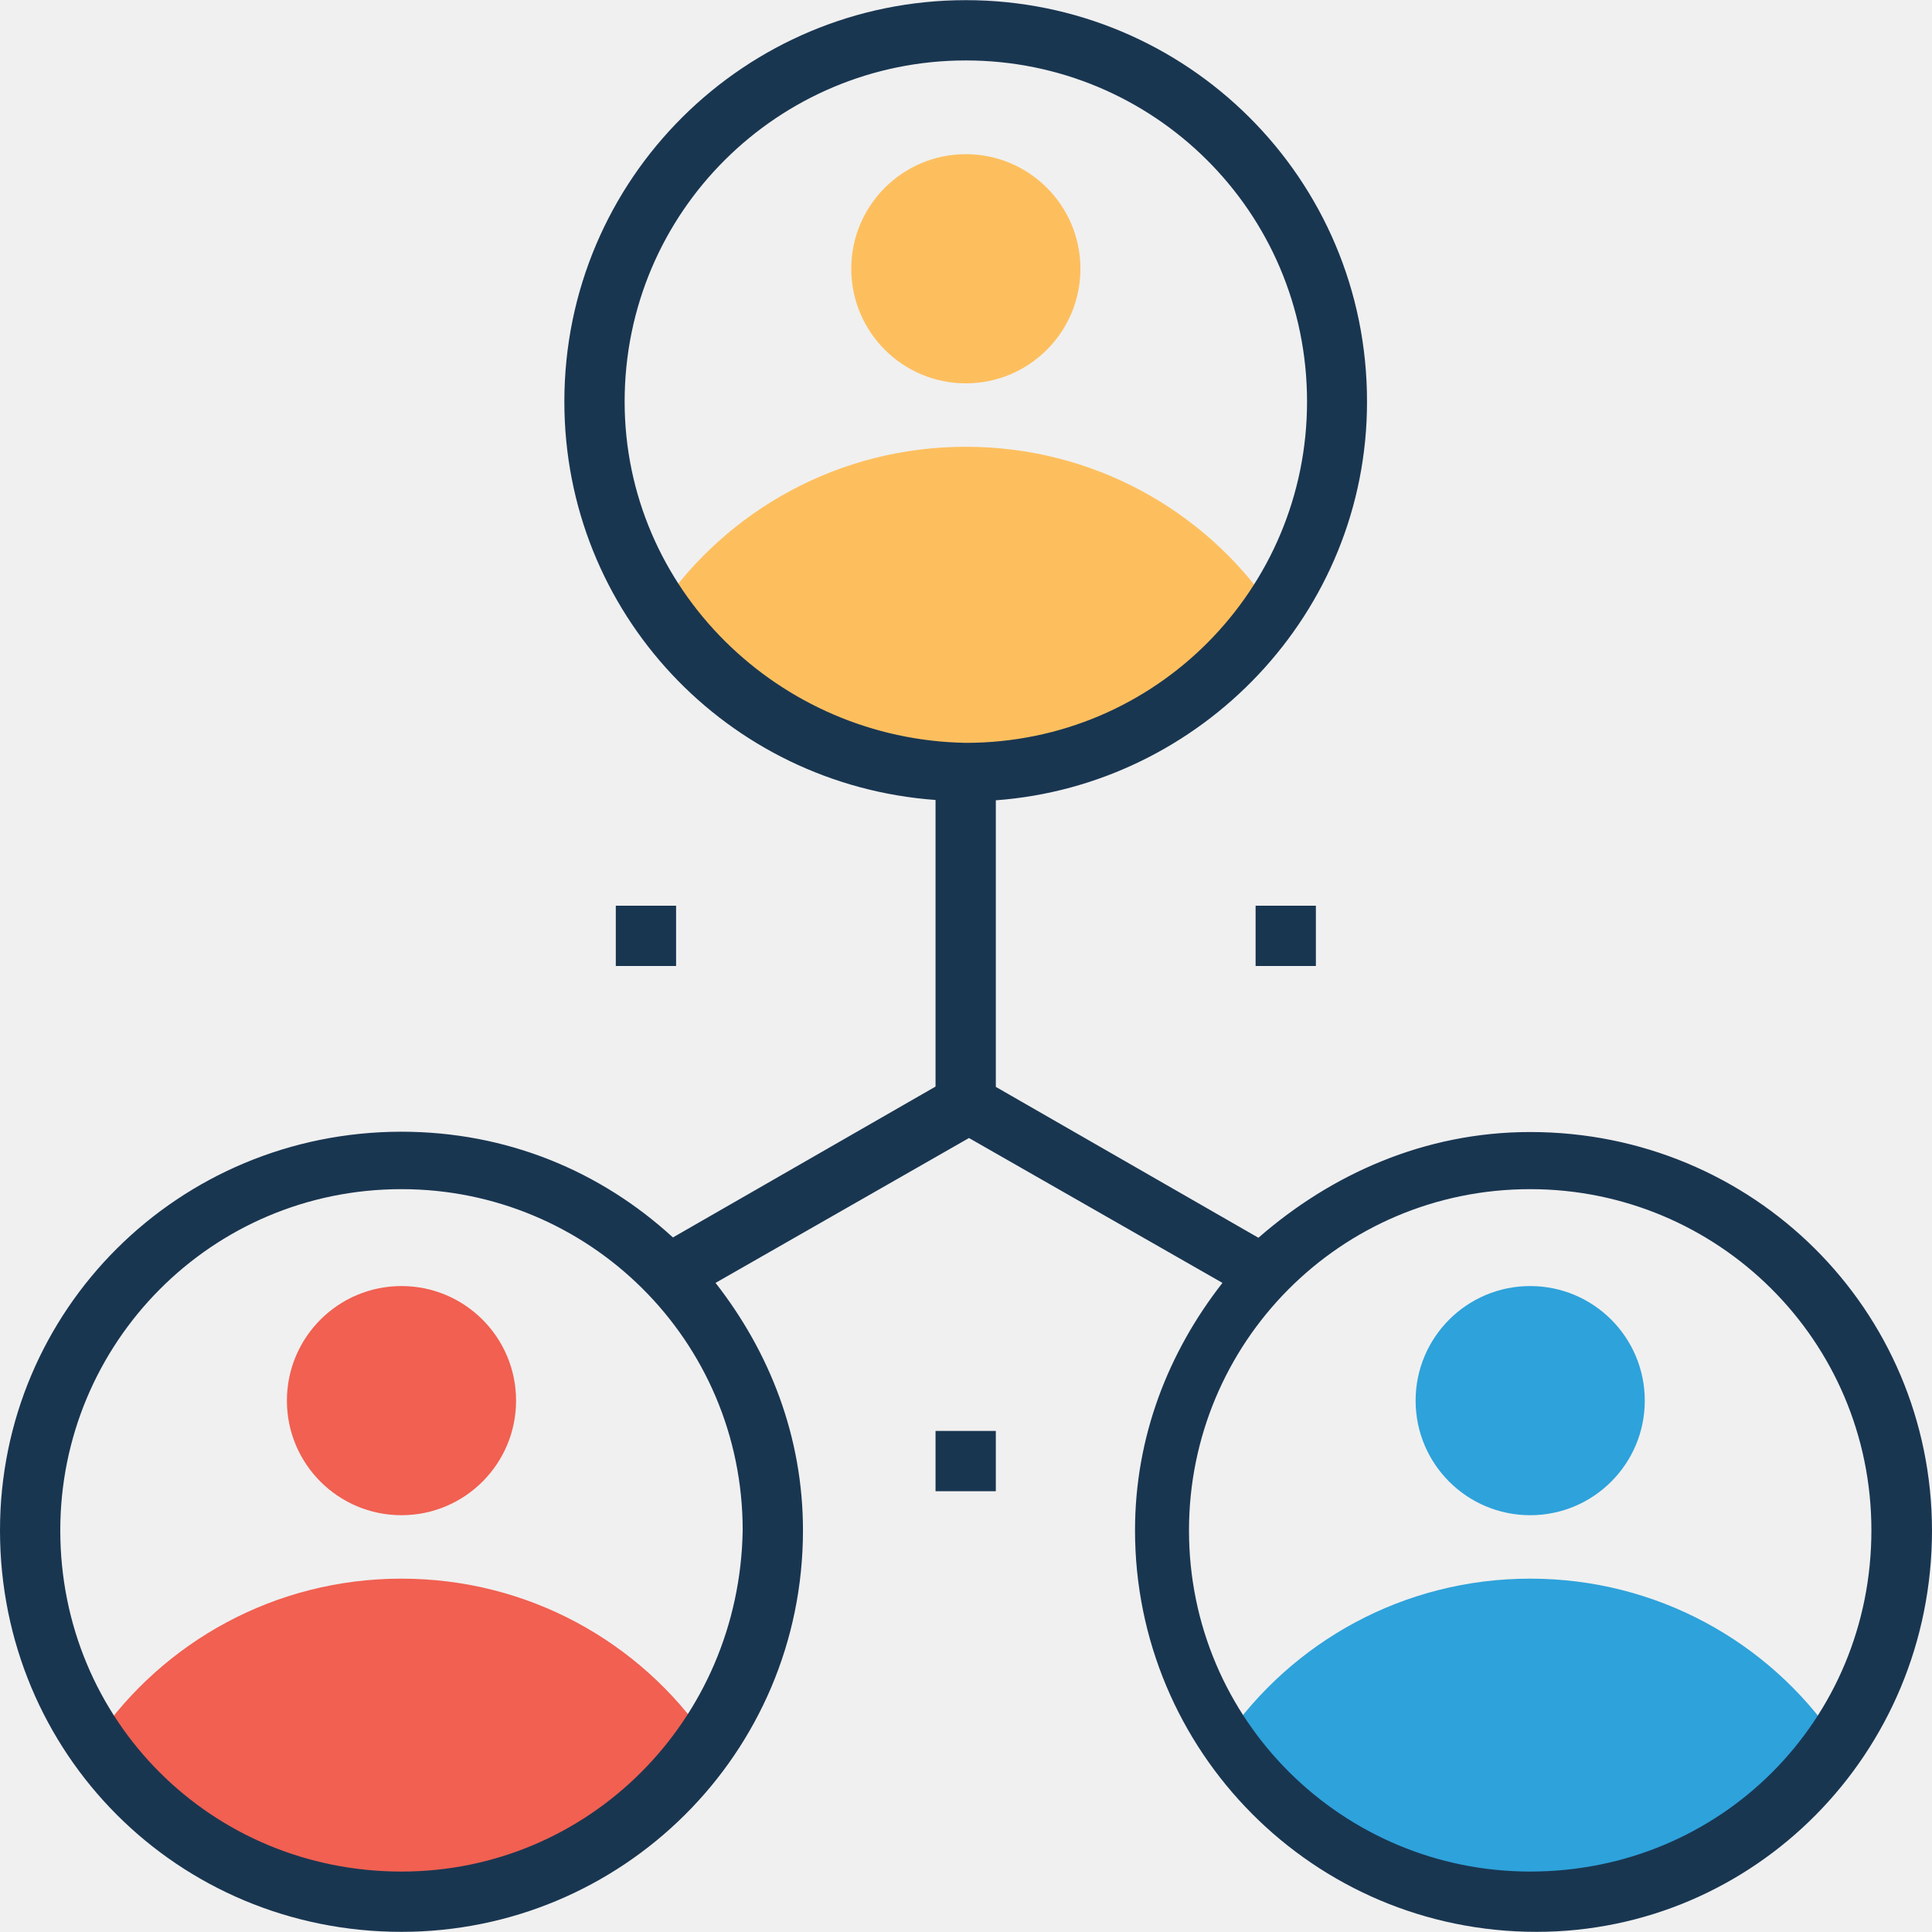
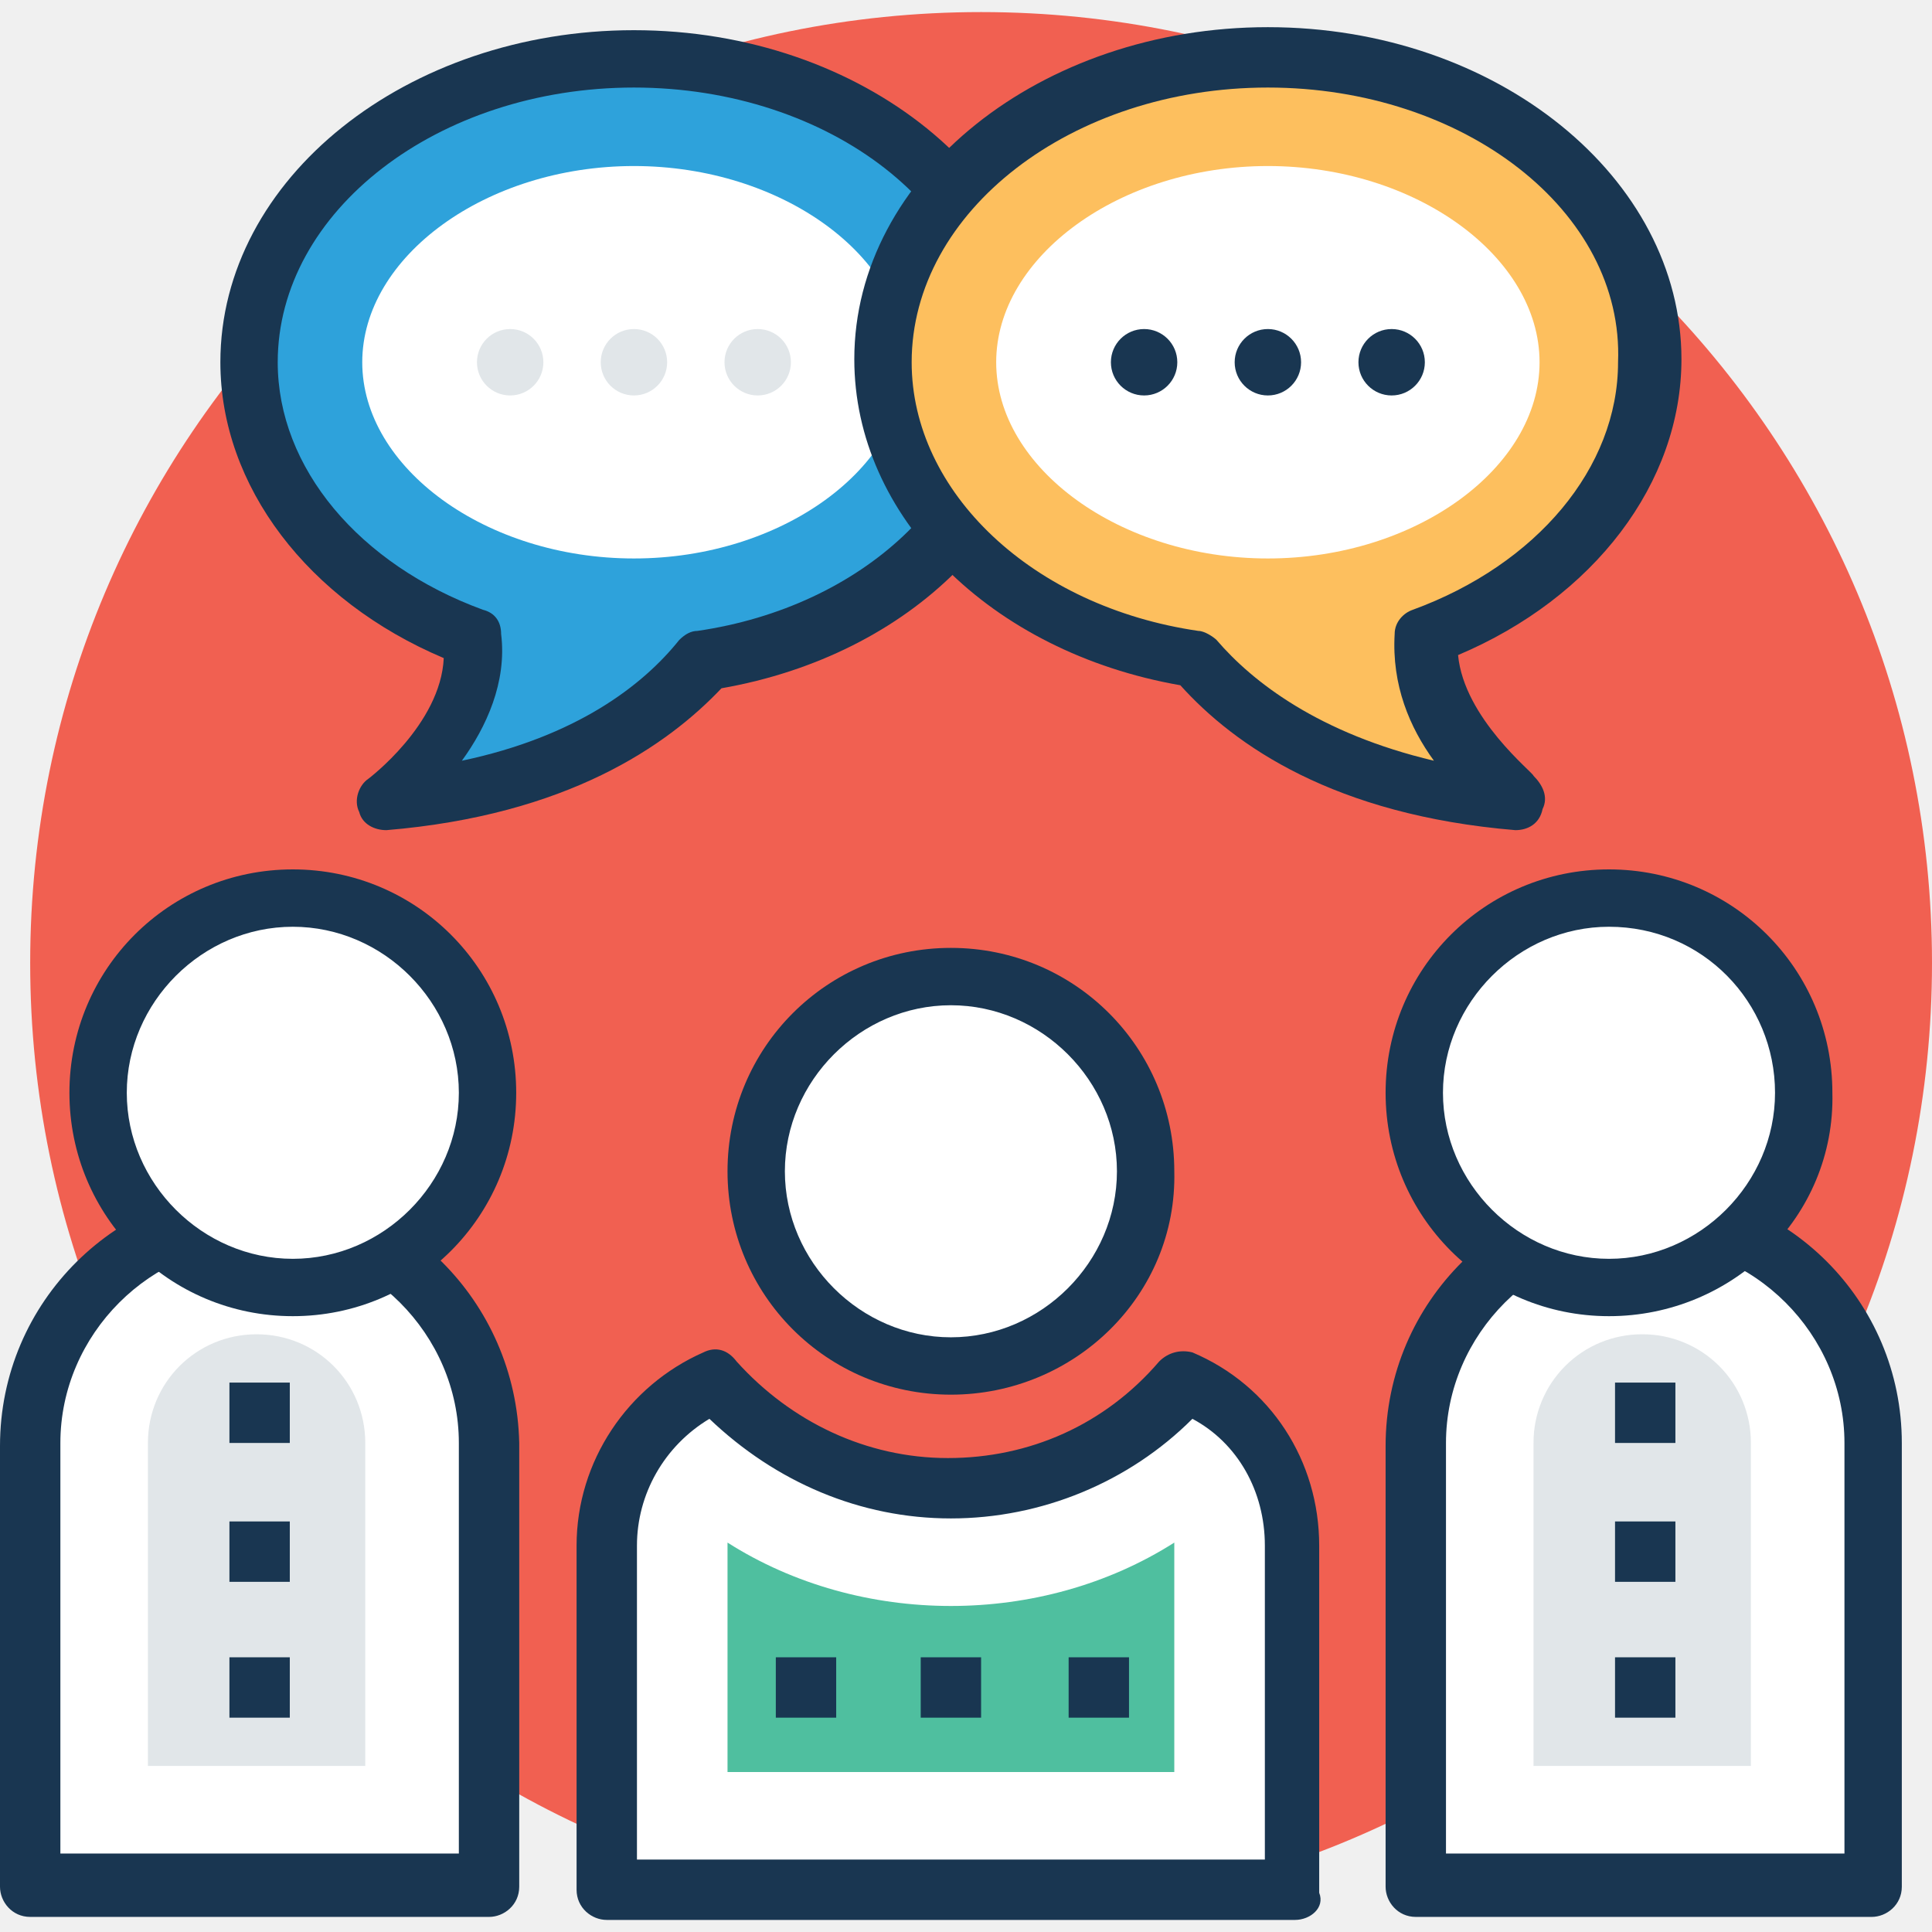
- <svg xmlns="http://www.w3.org/2000/svg" viewBox="0 0 395.701 395.701">
+ <svg xmlns="http://www.w3.org/2000/svg" viewBox="0 0 496.485 496.485">
+   <circle cx="252.121" cy="247.467" r="244.364" fill="#f16051" />
+   <circle cx="244.364" cy="300.994" r="50.424" fill="#fff" />
+   <path d="M244.364 358.4c-31.806 0-57.406-25.6-57.406-57.406s25.6-57.406 57.406-57.406 57.406 25.6 57.406 57.406c.775 31.806-25.6 57.406-57.406 57.406zm0-100.073c-23.273 0-42.667 19.394-42.667 42.667 0 23.273 19.394 42.667 42.667 42.667s42.667-19.394 42.667-42.667c-.001-23.273-19.395-42.667-42.667-42.667z" fill="#193651" />
+   <path d="M66.715 312.63c-32.582 0-58.958 26.376-58.958 58.958v113.261h117.915V370.812c-.775-31.806-27.151-58.182-58.957-58.182z" fill="#fff" />
+   <path d="M66.715 304.873C30.255 304.873 0 334.352 0 371.588v113.261c0 3.879 3.103 7.758 7.758 7.758h117.915c3.879 0 7.758-3.103 7.758-7.758V370.812c-.776-36.46-30.255-65.939-66.716-65.939zm51.2 171.442h-102.4V370.812c0-27.927 23.273-51.2 51.2-51.2s51.2 23.273 51.2 51.2v105.503z" fill="#193651" />
+   <path d="M38.012 453.818v-83.006c0-15.515 12.412-27.927 27.927-27.927s27.927 12.412 27.927 27.927v83.006H38.012z" fill="#e1e6e9" />
+   <circle cx="75.248" cy="280.824" r="50.424" fill="#fff" />
+   <path d="M75.248 338.23c-31.806 0-57.406-25.6-57.406-57.406 0-31.806 25.6-57.406 57.406-57.406s57.406 25.6 57.406 57.406c.001 31.806-25.599 57.406-57.406 57.406zm0-100.072c-23.273 0-42.667 19.394-42.667 42.667s19.394 42.667 42.667 42.667 42.667-19.394 42.667-42.667-19.394-42.667-42.667-42.667z" fill="#193651" />
+   <path d="M422.788 312.63c32.582 0 58.958 26.376 58.958 58.958v113.261H363.83V370.812c0-31.806 26.376-58.182 58.958-58.182z" fill="#fff" />
+   <path d="M422.788 304.873c-36.461 0-66.715 29.479-66.715 66.715v113.261c0 3.879 3.103 7.758 7.758 7.758H480.97c3.879 0 7.758-3.103 7.758-7.758V370.812c-.001-36.46-29.479-65.939-65.94-65.939zm50.424 171.442H371.588V370.812c0-27.927 23.273-51.2 51.2-51.2 27.927 0 51.2 23.273 51.2 51.2v105.503h-.776z" fill="#193651" />
+   <path d="M394.085 453.818v-83.006a27.81 27.81 0 0 1 27.927-27.927 27.81 27.81 0 0 1 27.927 27.927v83.006h-55.854z" fill="#e1e6e9" />
+   <circle cx="413.479" cy="280.824" r="50.424" fill="#fff" />
+   <path d="M413.479 338.23c-31.806 0-57.406-25.6-57.406-57.406 0-31.806 25.6-57.406 57.406-57.406s57.406 25.6 57.406 57.406c.776 31.806-25.6 57.406-57.406 57.406zm0-100.072c-23.273 0-42.667 19.394-42.667 42.667s19.394 42.667 42.667 42.667 42.667-19.394 42.667-42.667-18.619-42.667-42.667-42.667z" fill="#193651" />
+   <path d="M304.873 354.521c-14.739 16.291-36.461 27.151-59.733 27.151-24.048 0-44.994-10.861-59.733-27.151-16.291 6.982-27.927 23.273-27.927 42.667V486.4h176.097v-89.212c-.777-19.394-12.413-35.685-28.704-42.667z" fill="#fff" />
+   <path d="M332.8 493.382H155.927c-3.879 0-7.758-3.103-7.758-7.758v-88.436c0-21.721 13.188-41.115 32.582-49.648 3.103-1.552 6.206-.776 8.533 2.327 13.964 15.515 33.358 24.824 54.303 24.824s40.339-8.533 54.303-24.824c2.327-2.327 5.43-3.103 8.533-2.327 20.17 8.533 32.582 27.927 32.582 49.648V486.4c1.553 3.879-2.326 6.982-6.205 6.982zm-169.115-15.515h161.358v-80.679c0-13.964-6.982-26.376-18.618-32.582-16.291 16.291-38.788 25.6-62.061 25.6s-44.994-9.309-62.061-25.6c-11.636 6.982-18.618 19.394-18.618 32.582v80.679z" fill="#193651" />
+   <path d="M186.958 455.37V396.412c17.067 10.861 37.236 16.291 57.406 16.291s40.339-5.43 57.406-16.291V455.37H186.958z" fill="#4fbf9f" />
  <g fill="#193651">
-     <path d="M257.164 185.503h12.347v12.347h-12.347zM191.612 293.075h12.347v12.347h-12.347zM126.125 185.503h12.347v12.347h-12.347z" />
+     <path d="M199.37 425.891h15.515v15.515H199.37zM236.606 425.891h15.515v15.515h-15.515zM274.618 425.891h15.515v15.515h-15.515zM415.03 355.297h15.515v15.515H415.03zM415.03 390.982h15.515v15.515H415.03zM415.03 425.891h15.515v15.515H415.03z" />
  </g>
-   <g fill="#fdbf5e">
-     <path d="M197.818 157.64c25.988 0 48.808-12.994 62.448-33.358-13.576-19.782-36.461-32.776-62.448-32.776S149.01 104.5 135.37 124.282c13.64 20.429 36.46 33.358 62.448 33.358z" />
-     <circle cx="197.818" cy="55.046" r="23.467" />
+   <g fill="#193651">
+     <path d="M58.958 355.297h15.515v15.515H58.958zM58.958 390.982h15.515v15.515H58.958zM58.958 425.891h15.515v15.515H58.958z" />
  </g>
-   <g fill="#f16051">
-     <path d="M82.23 389.463c25.988 0 48.808-12.994 62.448-33.358-13.576-19.782-36.461-32.776-62.448-32.776s-48.808 12.994-62.448 32.776c12.994 20.428 35.879 33.358 62.448 33.358z" />
-     <circle cx="82.23" cy="286.869" r="23.467" />
+   <path d="M64.388 93.091c0-43.442 44.218-78.352 98.521-78.352s99.297 34.909 99.297 78.352c0 38.012-34.909 69.818-80.679 76.8-12.412 14.739-37.236 32.582-82.23 36.461 0 0 24.824-19.394 22.497-41.891-34.133-13.188-57.406-40.34-57.406-71.37z" fill="#2ea2db" />
+   <path d="M99.297 213.333c-3.103 0-6.206-1.552-6.982-4.655-1.552-3.103 0-6.982 2.327-8.533 0 0 18.618-13.964 19.394-31.03-34.909-14.739-57.406-44.218-57.406-76.024 0-47.321 48.097-85.333 106.279-85.333 58.958 0 106.279 38.788 106.279 85.333 0 40.339-34.909 75.248-83.782 83.782-13.964 14.739-39.564 32.582-86.109 36.46zm63.612-190.836c-50.424 0-91.539 31.806-91.539 70.594 0 27.152 20.945 51.976 52.752 63.612 3.103.776 4.655 3.103 4.655 6.206 1.552 12.412-3.879 24.048-10.085 32.582 29.479-6.206 46.545-19.394 55.855-31.03 1.552-1.552 3.103-2.327 4.655-2.327 42.667-6.206 73.697-35.685 73.697-69.042 1.549-38.789-39.566-70.595-89.99-70.595z" fill="#193651" />
+   <path d="M162.909 143.515c38.012 0 69.818-23.273 69.818-50.424s-31.806-50.424-69.818-50.424-69.818 23.272-69.818 50.424 31.806 50.424 69.818 50.424z" fill="#fff" />
+   <path d="M424.339 93.091c0-43.442-44.218-78.352-98.521-78.352s-98.521 34.909-98.521 78.352c0 38.012 34.909 69.818 80.679 76.8 12.412 14.739 37.236 32.582 82.23 36.461 0 0-24.824-19.394-22.497-41.891 33.358-13.188 56.63-40.34 56.63-71.37z" fill="#fdbf5e" />
+   <path d="M389.43 213.333c-46.545-3.879-72.145-21.721-86.109-37.236-48.873-8.533-83.782-43.442-83.782-83.782 0-47.321 48.097-85.333 106.279-85.333 58.958 0 106.279 38.788 106.279 85.333 0 31.806-22.497 61.285-57.406 76.024 1.552 16.291 19.394 30.255 19.394 31.03 2.327 2.327 3.879 5.43 2.327 8.533-.776 3.88-3.879 5.431-6.982 5.431zM325.818 22.497c-50.424 0-91.539 31.806-91.539 70.594 0 33.358 31.03 62.836 73.697 69.042 1.552 0 3.879 1.552 4.655 2.327 9.309 10.861 26.376 24.048 55.855 31.03-6.206-8.533-10.861-19.394-10.085-32.582 0-3.103 2.327-5.43 4.655-6.206 31.806-11.636 52.751-36.461 52.751-63.612 1.551-38.787-39.565-70.593-89.989-70.593z" fill="#193651" />
+   <path d="M325.818 143.515c-38.012 0-69.818-23.273-69.818-50.424s31.806-50.424 69.818-50.424 69.818 23.273 69.818 50.424-31.806 50.424-69.818 50.424z" fill="#fff" />
+   <g fill="#193651">
+     <circle cx="294.012" cy="93.091" r="8.533" />
+     <circle cx="325.818" cy="93.091" r="8.533" />
+     <circle cx="357.624" cy="93.091" r="8.533" />
  </g>
-   <g fill="#2ea2db">
-     <path d="M313.406 389.463c25.988 0 48.808-12.994 62.448-33.358-13.576-19.782-36.461-32.776-62.448-32.776-25.988 0-48.808 12.994-62.448 32.776 13.64 20.428 36.525 33.358 62.448 33.358z" />
-     <circle cx="313.406" cy="286.869" r="23.467" />
+   <g fill="#e1e6e9">
+     <circle cx="131.103" cy="93.091" r="8.533" />
+     <circle cx="162.909" cy="93.091" r="8.533" />
+     <circle cx="194.715" cy="93.091" r="8.533" />
  </g>
-   <path d="M313.406 231.855c-21.657 0-40.792 8.663-55.661 21.657L203.96 222.61v-58.699c42.02-3.103 76.024-38.335 76.024-81.584.065-45.834-37.042-82.295-82.166-82.295s-82.23 36.461-82.23 82.23c0 43.248 33.358 78.481 76.024 81.584v58.699l-53.786 30.901c-14.804-13.576-34.004-21.657-55.661-21.657C36.461 231.855 0 268.315 0 313.438c0 45.77 36.461 82.23 82.23 82.23 45.123 0 82.23-36.461 82.23-82.23 0-19.135-6.788-36.461-17.907-50.683l51.911-29.673 51.911 29.673c-11.119 14.222-17.907 31.547-17.907 50.683 0 45.123 36.461 82.23 82.23 82.23 44.541 0 81.002-36.461 81.002-82.23-.064-45.123-36.524-81.583-82.294-81.583zM82.23 383.321c-38.917 0-69.883-30.901-69.883-69.883 0-38.335 30.901-69.883 69.883-69.883 38.335 0 69.883 30.901 69.883 69.883-.646 38.982-31.547 69.883-69.883 69.883zm45.705-301.058c0-38.917 31.547-69.883 69.883-69.883s69.883 30.901 69.883 69.883c0 38.335-30.901 69.883-69.883 69.883-38.335-.647-69.883-31.548-69.883-69.883zm185.471 301.058c-38.335 0-69.883-30.901-69.883-69.883 0-38.335 30.901-69.883 69.883-69.883 38.335 0 69.883 30.901 69.883 69.883s-30.901 69.883-69.883 69.883z" fill="#193651" />
</svg>
